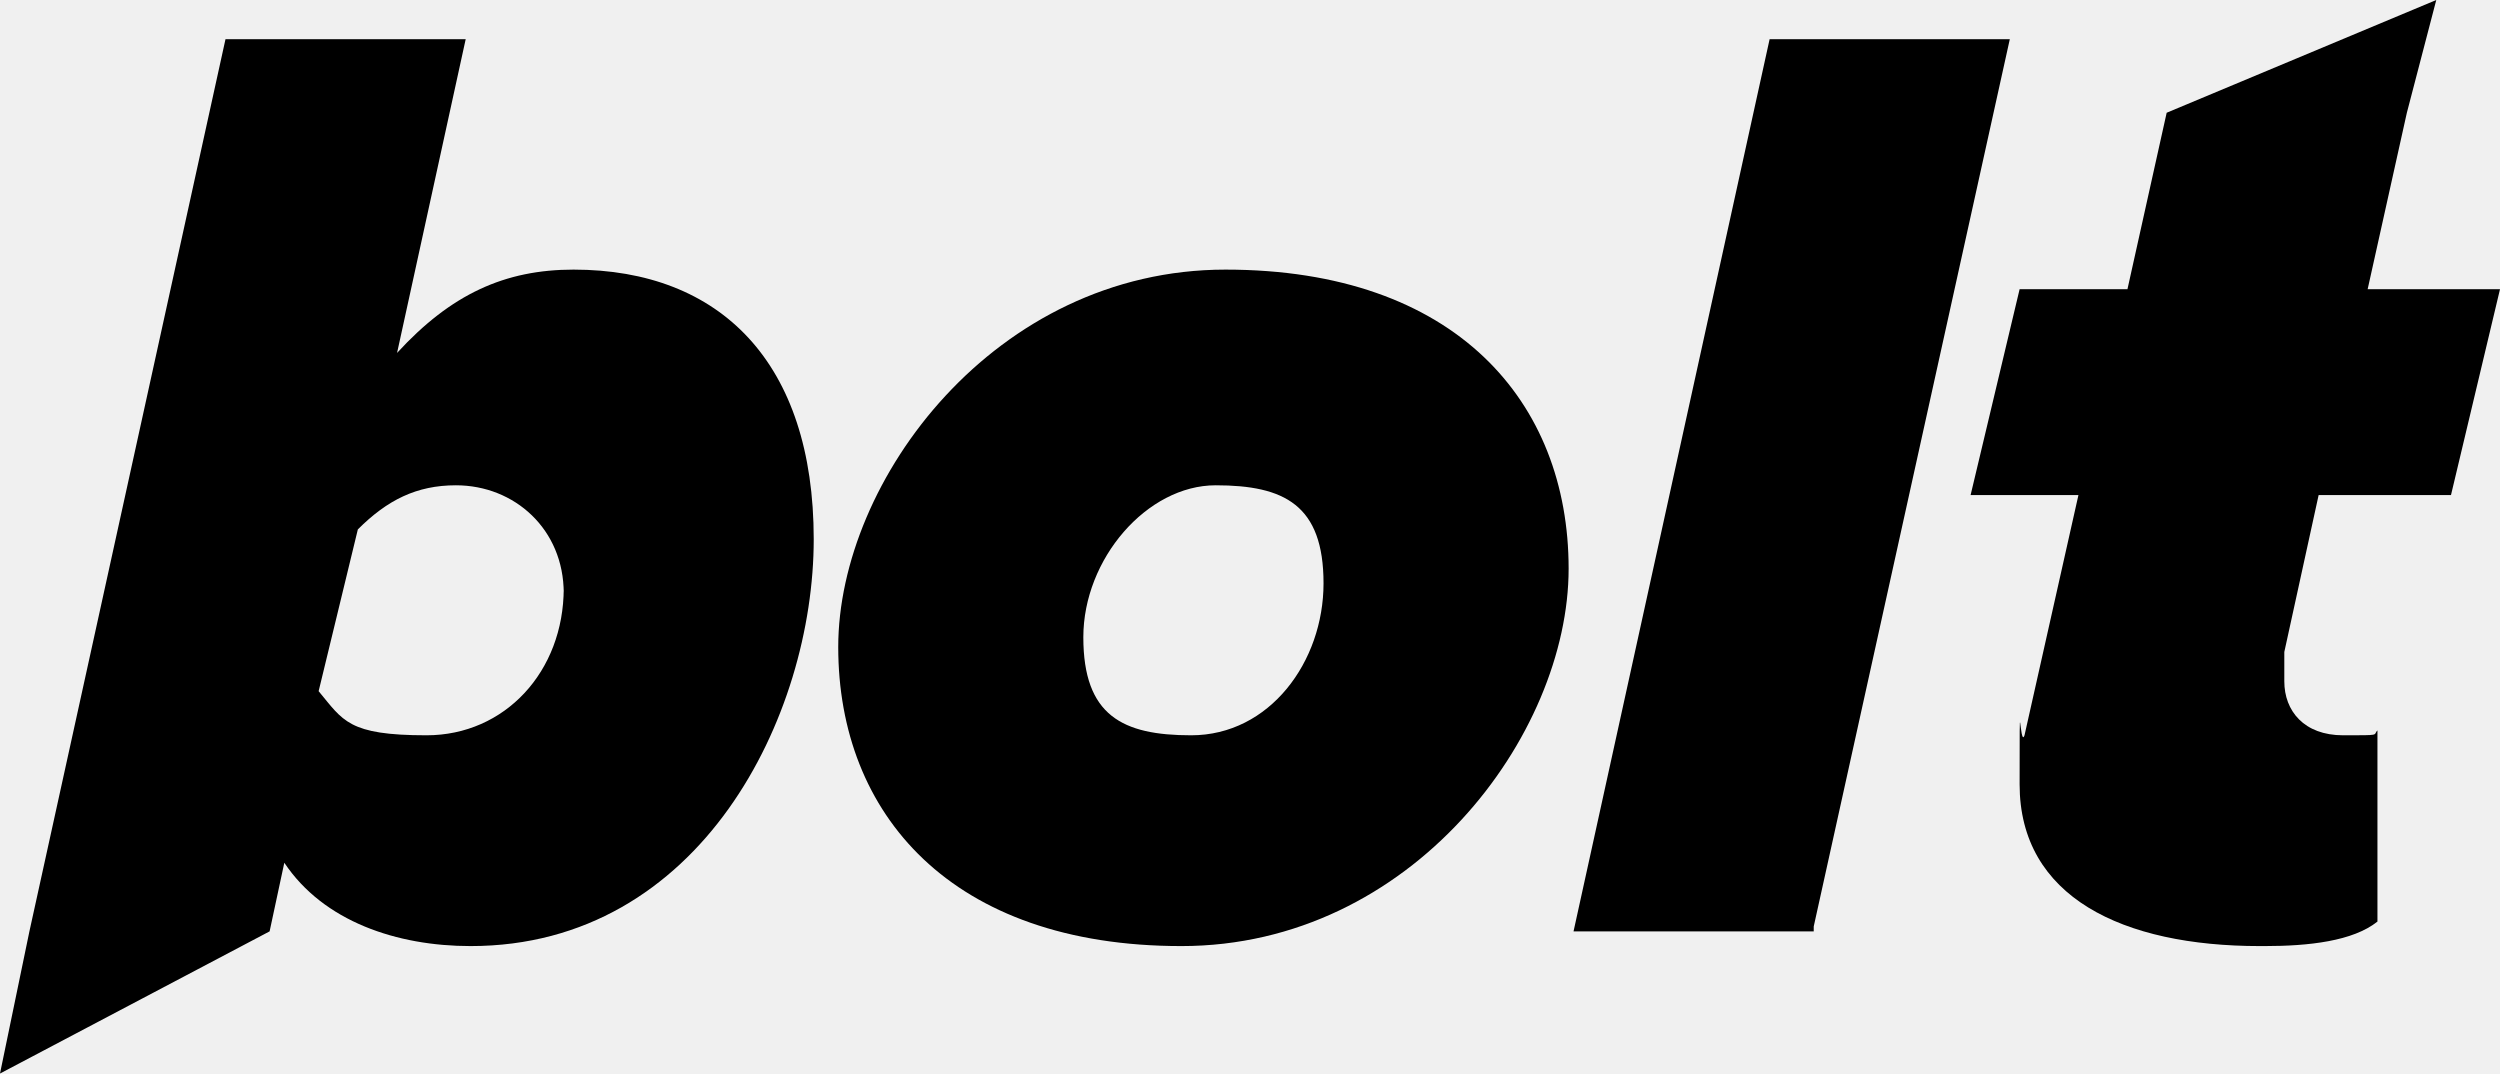
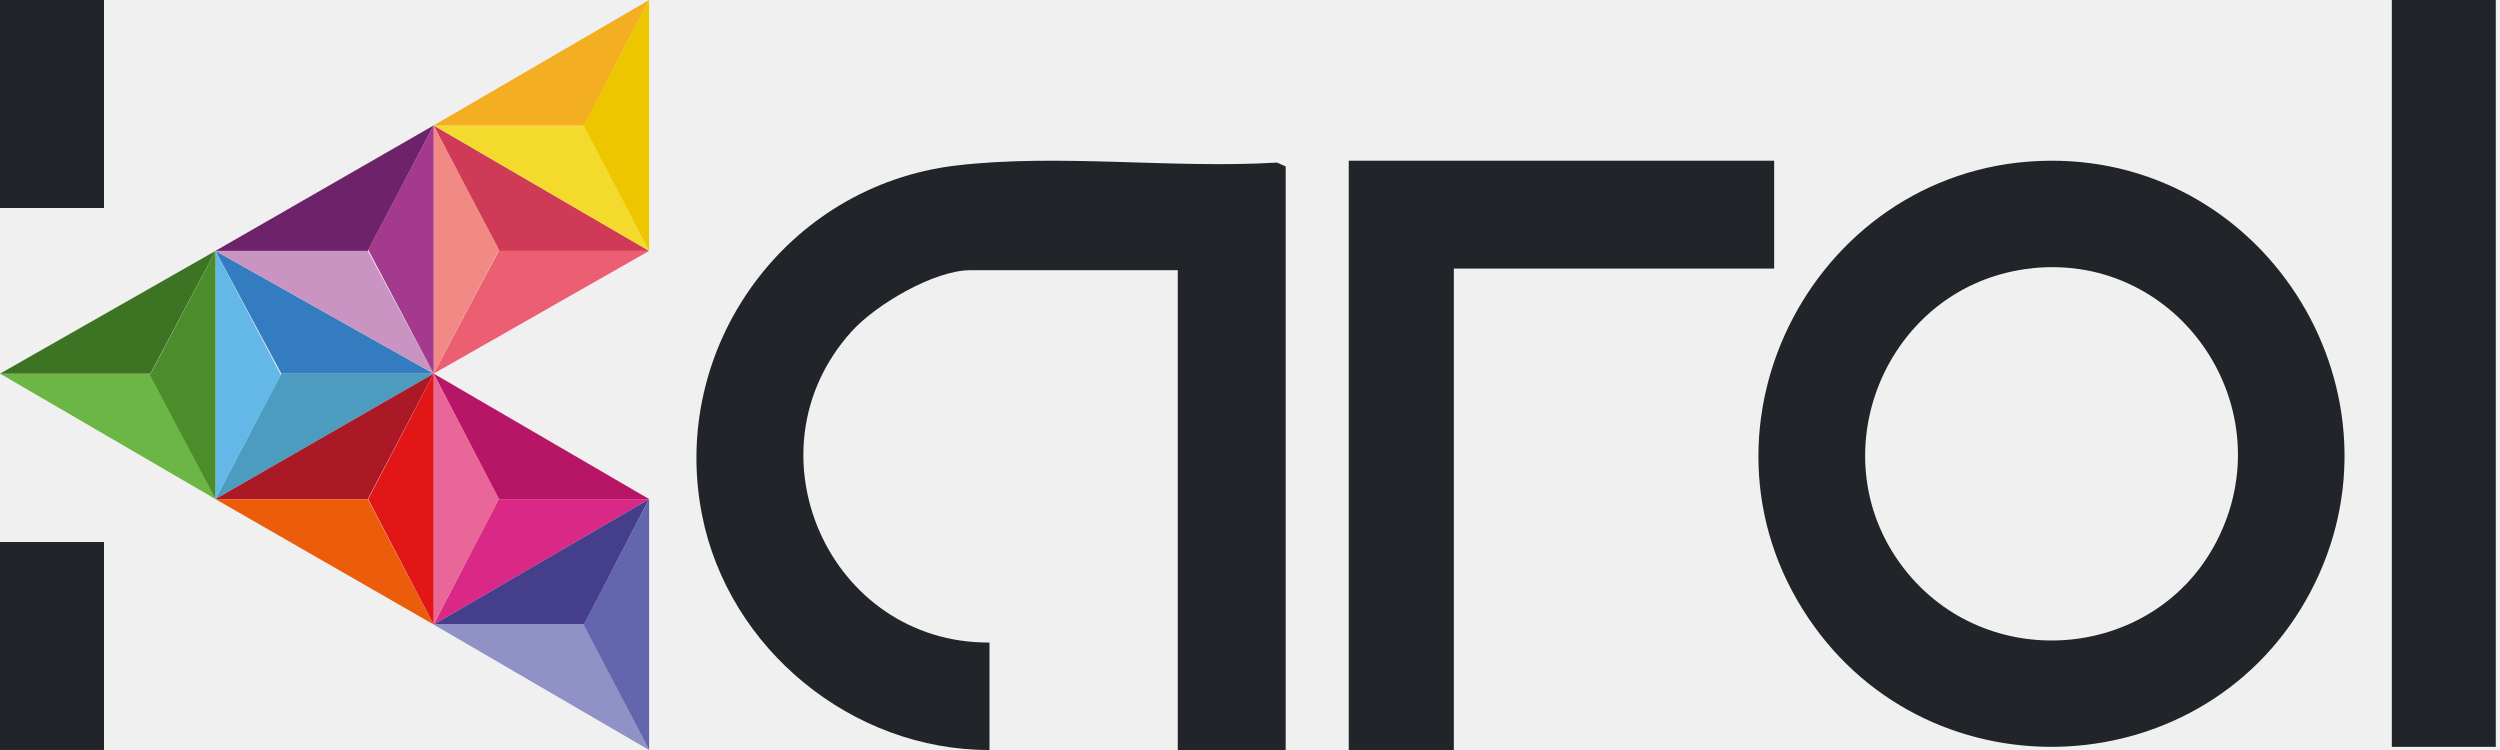
- <svg xmlns="http://www.w3.org/2000/svg" viewBox="0 0 51 21.9">
-   <path d="M24.1 19.3c-4.7 0-7-2.7-7-6.1s3.2-7.7 7.9-7.7 7 2.7 7 6.1-3.2 7.7-7.9 7.7Zm.2-4.3c1.6 0 2.7-1.5 2.7-3.1s-.8-2-2.2-2-2.7 1.5-2.7 3.1.8 2 2.2 2ZM37 19h-4.9l4-18.2H41l-4 18.1Z" />
-   <path d="M9.6 19.3c-1.5 0-3-.5-3.8-1.7L5.5 19 0 21.9.6 19 4.6.8h4.9L8.1 7.2c1.1-1.2 2.2-1.7 3.6-1.7 3 0 4.9 1.9 4.9 5.5s-2.3 8.3-7 8.3Zm1.9-7.3c0 1.7-1.2 3-2.8 3s-1.7-.3-2.2-.9l.8-3.3c.6-.6 1.2-.9 2-.9 1.2 0 2.2.9 2.2 2.2Z" style="fill-rule:evenodd" />
-   <path d="M46.1 19.3c-2.8 0-4.9-1-4.9-3.3s0-.7.1-1l1.1-4.9h-2.2l1-4.2h2.2l.8-3.6L49.7 0l-.6 2.3-.8 3.6H51l-1 4.2h-2.7l-.7 3.2v.6c0 .6.4 1.1 1.2 1.1s.6 0 .7-.1v3.9c-.5.4-1.4.5-2.3.5Z" />
+ <svg xmlns="http://www.w3.org/2000/svg" width="70" height="21" viewBox="0 0 70 21" fill="none">
+   <g clip-path="url(#clip0_2032_518)">
+     <path d="M36 21H32.978V7.565H27.18C26.154 7.565 24.525 8.527 23.844 9.281C20.817 12.637 23.219 18.019 27.706 17.991V21C23.861 21.011 20.399 18.171 19.658 14.425C18.729 9.736 22.005 5.201 26.767 4.635C29.639 4.294 32.846 4.729 35.757 4.552L35.999 4.66V21H36Z" fill="#212529" />
+     <path d="M57.394 4.5C63.556 4.457 67.578 11.101 64.696 16.568C61.822 22.018 54.083 22.422 50.638 17.311C46.984 11.891 50.903 4.546 57.392 4.5H57.394ZM56.907 7.511C52.785 7.936 50.765 12.859 53.426 16.062C55.778 18.891 60.349 18.447 62.053 15.18C63.989 11.468 61.056 7.083 56.907 7.509V7.511Z" fill="#212529" />
+     <path d="M49.676 4.5V7.52H40.707V21H37.765V4.5H49.676Z" fill="#212529" />
+     <path d="M69.882 0H66.971V20.912H69.882V0Z" fill="#212529" />
+     <path d="M18.175 7.025H13.964L12.142 10.462L18.175 7.025Z" fill="#EC5F73" />
+     <path d="M18.175 7.024L12.142 3.512L13.964 7.024H18.175Z" fill="#CF3A56" />
+     <path d="M13.975 6.987L12.142 10.461V3.512L13.975 6.987Z" fill="#F18984" />
+     <path d="M16.353 3.512L17.034 4.822L18.175 7.024L17.244 6.483L13.652 4.391L12.706 3.839L12.142 3.512L16.353 3.512Z" fill="#F3DA2D" />
+     <path d="M18.175 0L12.142 3.513L16.353 3.513L18.175 0Z" fill="#F4AE21" />
+     <path d="M18.175 0L16.342 3.511L18.175 7.025V0Z" fill="#EEC600" />
+     <path d="M12.142 10.462L6.033 7.025L7.878 10.462H12.142Z" fill="#337CC0" />
+     <path d="M7.876 10.461L6.033 13.974L12.142 10.461H7.876Z" fill="#4C9CBF" />
+     <path d="M7.865 10.499L6.033 7.025V13.975L7.865 10.499Z" fill="#63B8E8" />
+     <path d="M6.033 7.025L12.142 10.462L10.298 7.025H6.033Z" fill="#C994C2" />
+     <path d="M10.298 7.024L12.142 3.512L6.033 7.024H10.298Z" fill="#6D2269" />
+     <path d="M10.309 6.987L12.142 10.461V3.512L10.309 6.987Z" fill="#A43A8D" />
+     <path d="M18.175 13.975H13.964L12.142 17.487L18.175 13.975Z" fill="#DA2887" />
+     <path d="M18.175 13.974L12.142 10.461L13.964 13.974H18.175Z" fill="#B71666" />
+     <path d="M13.975 13.974L12.142 17.486V10.461L13.975 13.974Z" fill="#E96698" />
+     <path d="M12.142 17.487H16.353L18.175 13.975L12.142 17.487Z" fill="#443E8B" />
+     <path d="M18.175 21.001L16.353 17.488H12.142L18.175 21.001Z" fill="#9091C7" />
+     <path d="M18.175 13.975L16.342 17.489L18.175 21V13.975Z" fill="#6466AD" />
+     <path d="M6.033 13.974L12.142 10.461L10.298 13.974H6.033Z" fill="#AC1926" />
+     <path d="M10.298 13.975L12.142 17.487L6.033 13.975H10.298Z" fill="#EB5D0B" />
+     <path d="M10.309 13.974L12.142 10.461V17.486L10.309 13.974Z" fill="#E21617" />
+     <path d="M0 10.461L6.033 13.974L4.211 10.461H0Z" fill="#6BB644" />
+     <path d="M4.211 10.462L6.033 7.025L0 10.462H4.211Z" fill="#3D7423" />
+     <path d="M4.2 10.499L6.033 13.975V7.025L4.2 10.499Z" fill="#4B8D2B" />
+     <path d="M2.912 0H0V5.824H2.912V0Z" fill="#212529" />
+     <path d="M2.912 15.176H0V20.999H2.912V15.176Z" fill="#212529" />
+   </g>
+   <defs>
+     <clipPath id="clip0_2032_518">
+       <rect width="70" height="21" fill="white" />
+     </clipPath>
+   </defs>
</svg>
